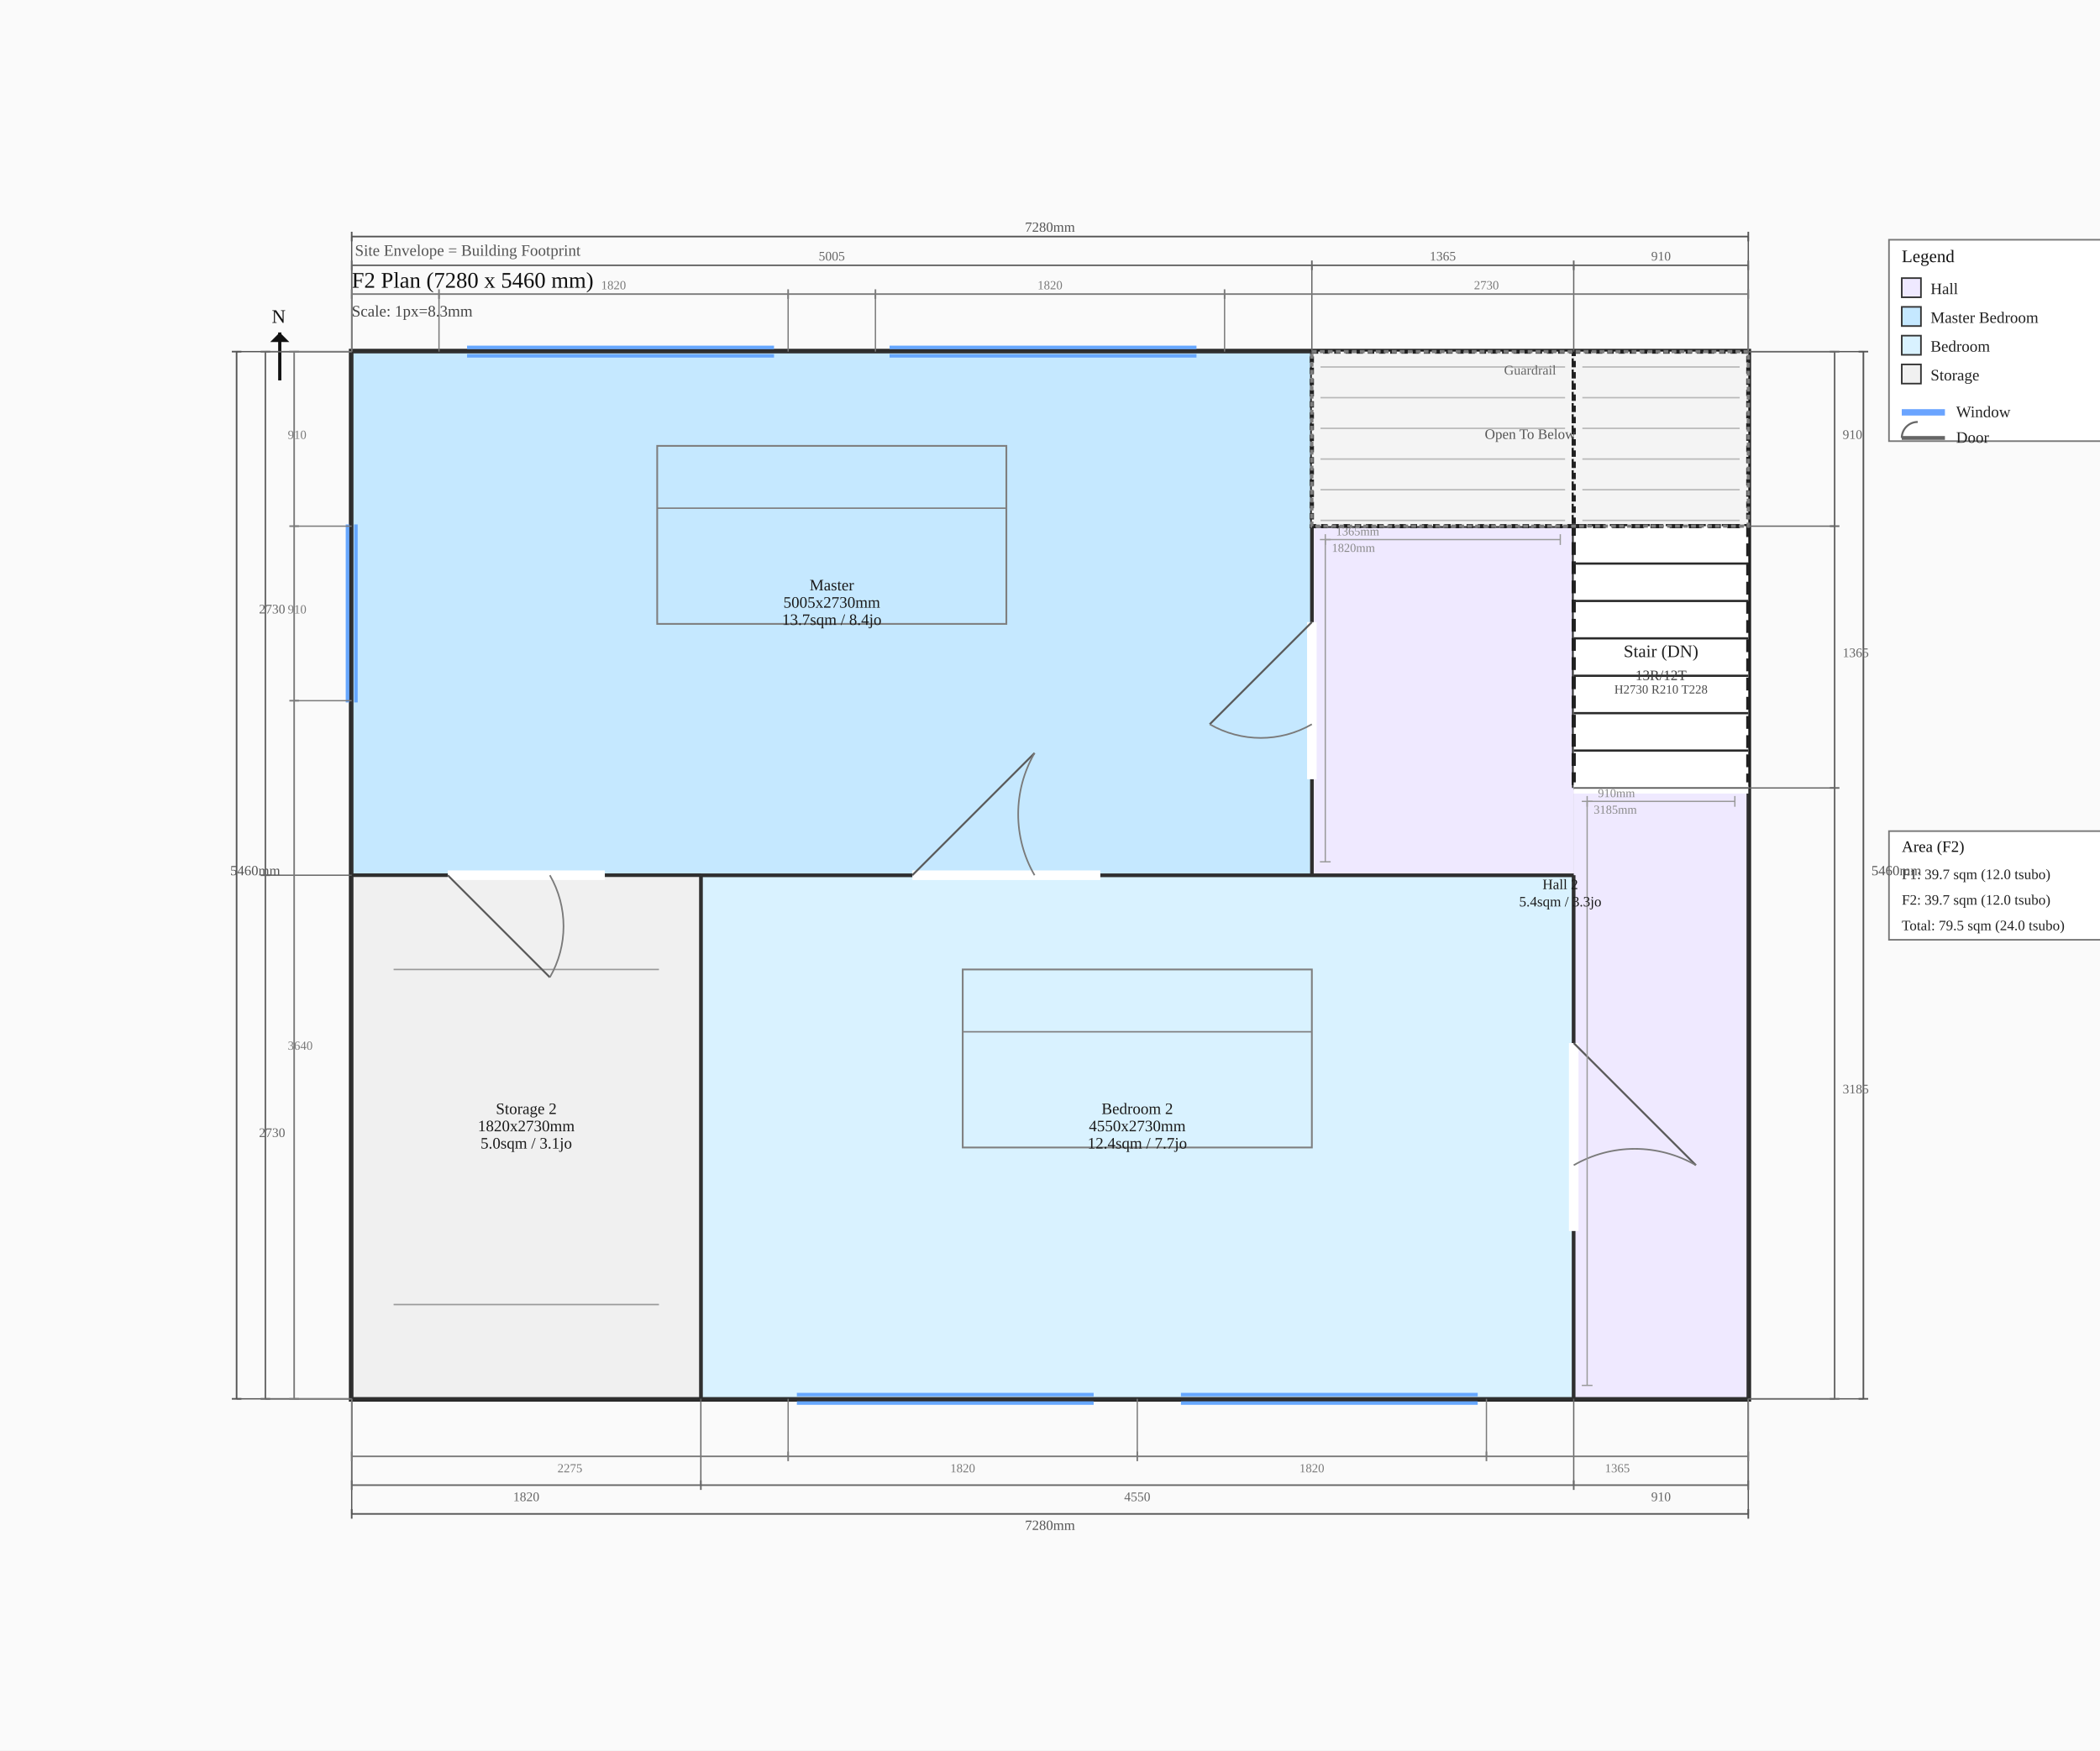
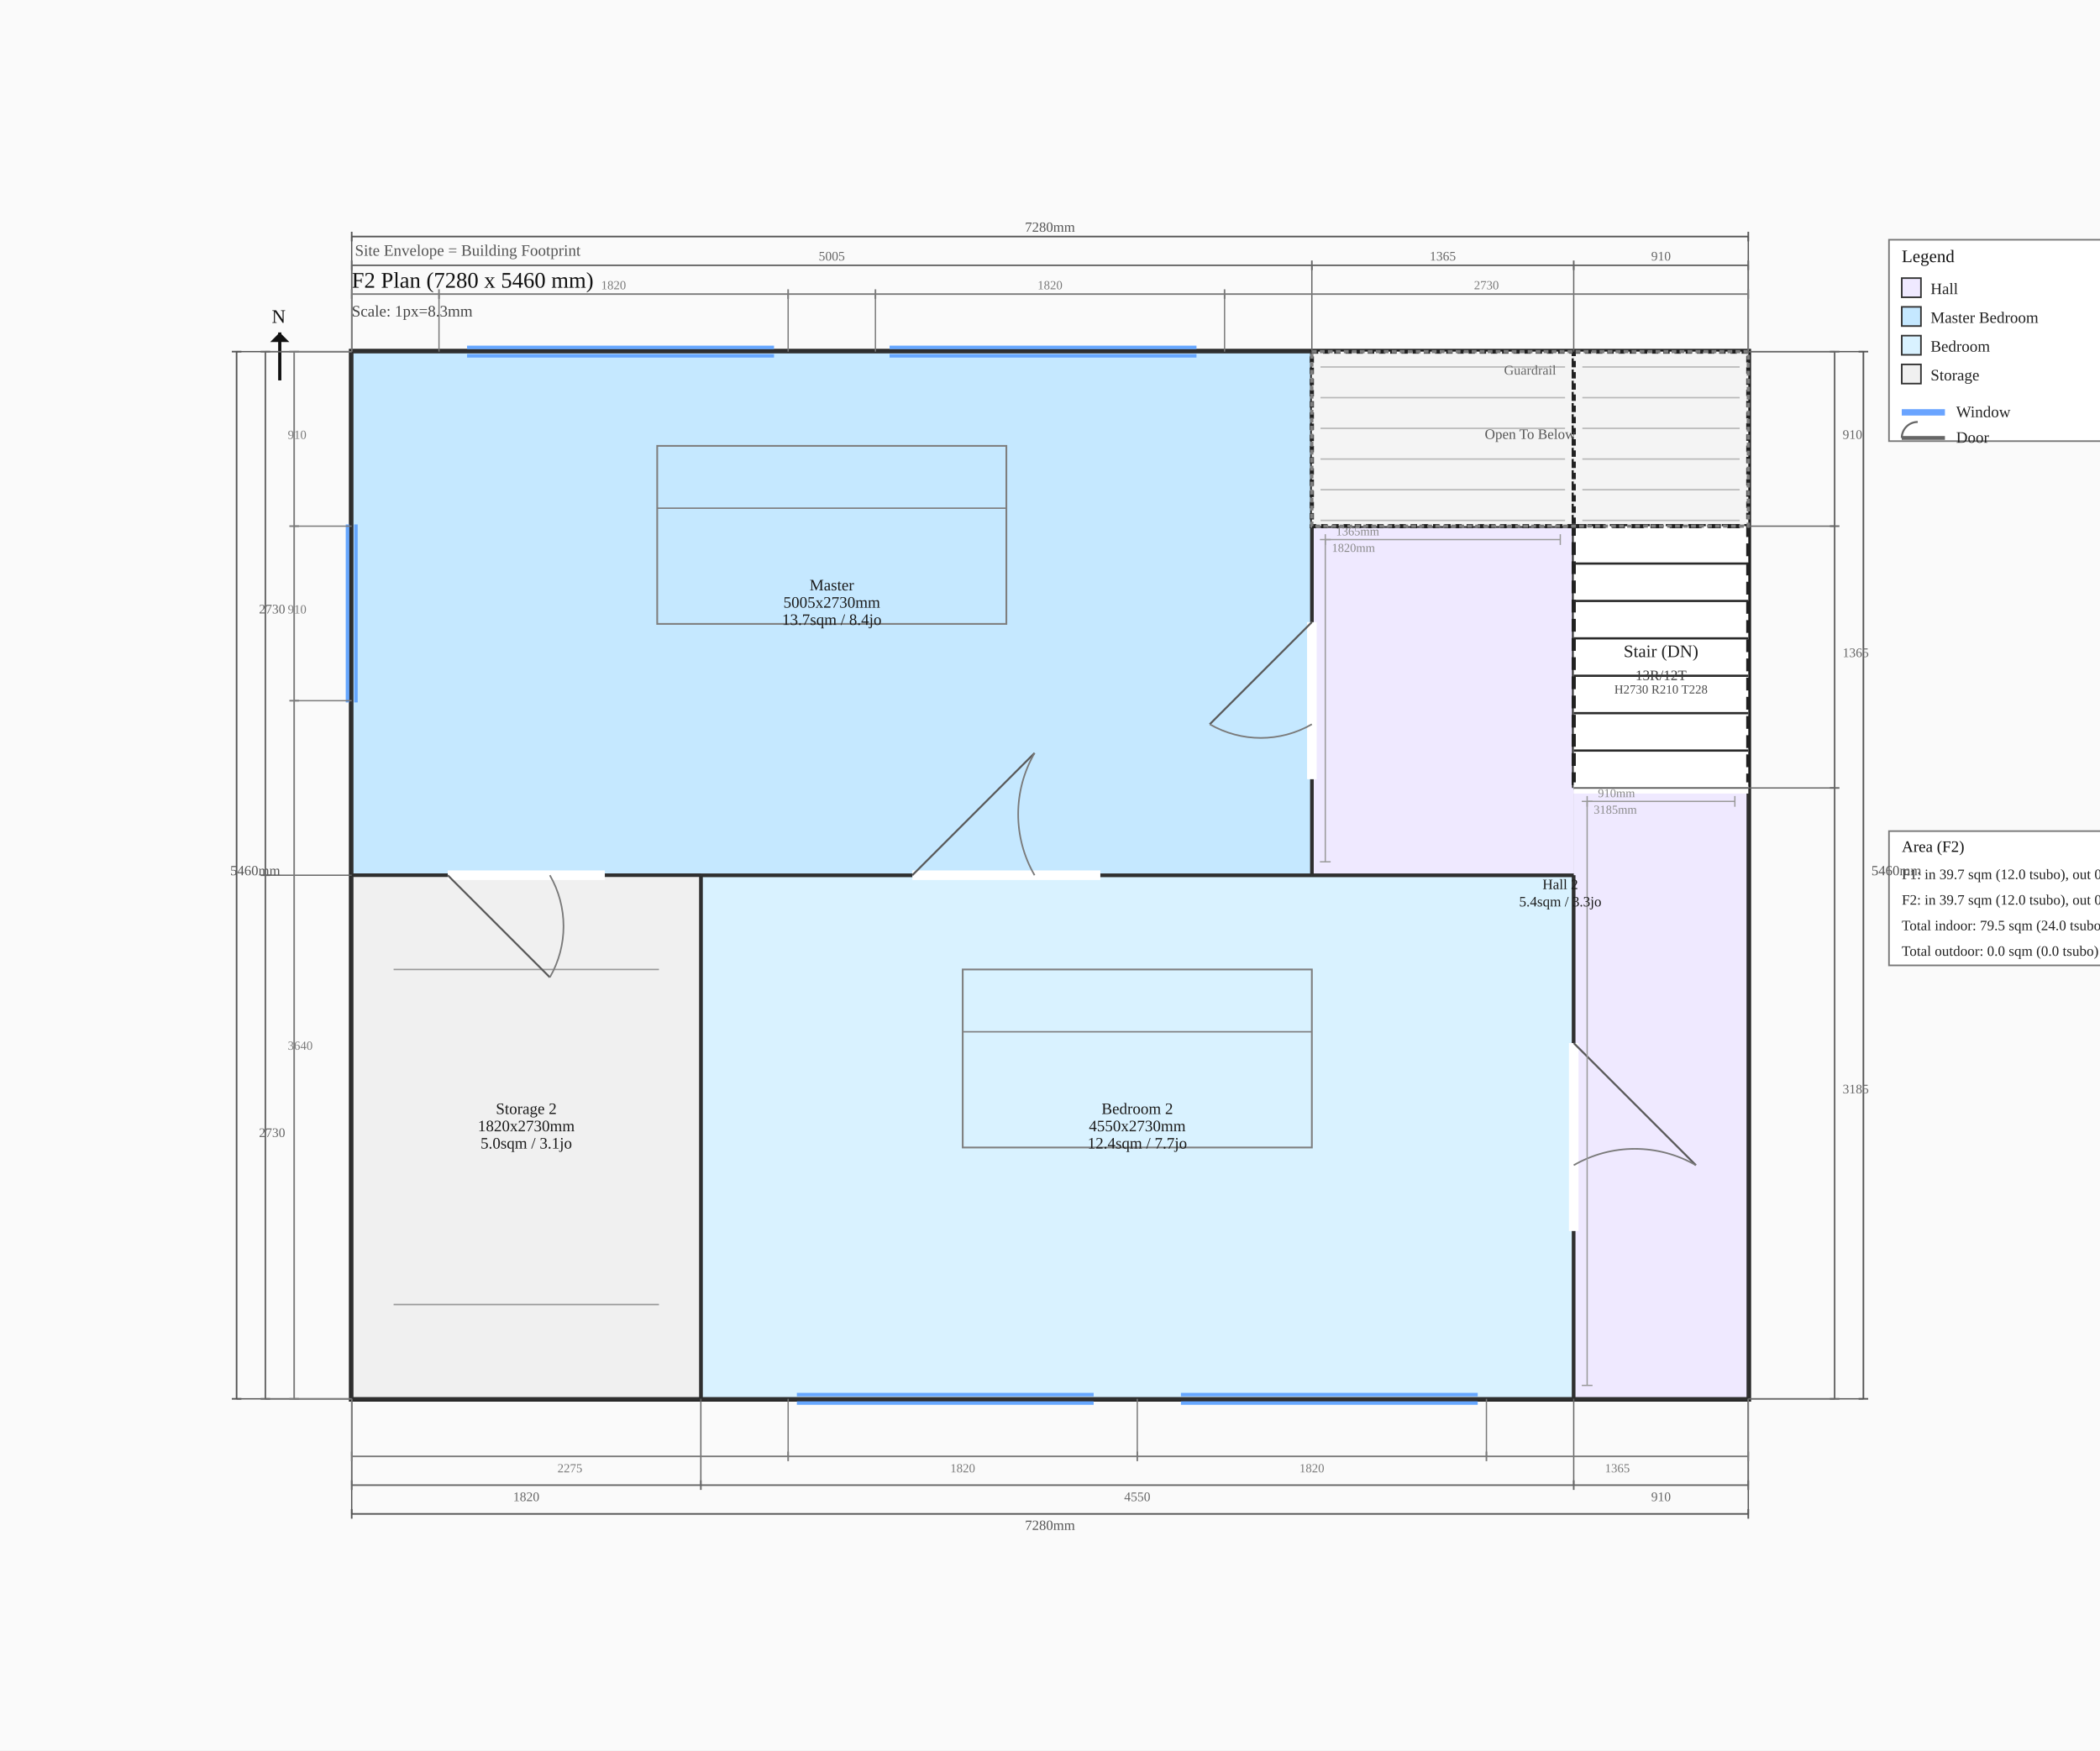
<svg xmlns="http://www.w3.org/2000/svg" baseProfile="tiny" height="1095.2px" version="1.2" width="1313.6px">
  <defs />
  <rect fill="#fafafa" height="1095.2" width="1313.6" x="0" y="0" />
  <line stroke="#ececec" stroke-width="0.7" x1="220.0" x2="220.0" y1="220.0" y2="875.2" />
  <line stroke="#ececec" stroke-width="0.7" x1="274.6" x2="274.6" y1="220.0" y2="875.2" />
  <line stroke="#ececec" stroke-width="0.7" x1="329.2" x2="329.2" y1="220.0" y2="875.2" />
  <line stroke="#ececec" stroke-width="0.7" x1="383.8" x2="383.8" y1="220.0" y2="875.2" />
  <line stroke="#ececec" stroke-width="0.7" x1="438.4" x2="438.4" y1="220.0" y2="875.2" />
  <line stroke="#ececec" stroke-width="0.7" x1="493.0" x2="493.0" y1="220.0" y2="875.2" />
  <line stroke="#ececec" stroke-width="0.7" x1="547.6" x2="547.6" y1="220.0" y2="875.2" />
  <line stroke="#ececec" stroke-width="0.7" x1="602.2" x2="602.2" y1="220.0" y2="875.2" />
  <line stroke="#ececec" stroke-width="0.7" x1="656.8" x2="656.8" y1="220.0" y2="875.2" />
  <line stroke="#ececec" stroke-width="0.7" x1="711.4" x2="711.4" y1="220.0" y2="875.2" />
  <line stroke="#ececec" stroke-width="0.7" x1="766.0" x2="766.0" y1="220.0" y2="875.2" />
  <line stroke="#ececec" stroke-width="0.7" x1="820.6" x2="820.6" y1="220.0" y2="875.2" />
  <line stroke="#ececec" stroke-width="0.7" x1="875.2" x2="875.2" y1="220.0" y2="875.2" />
  <line stroke="#ececec" stroke-width="0.7" x1="929.8" x2="929.8" y1="220.0" y2="875.2" />
  <line stroke="#ececec" stroke-width="0.7" x1="984.4" x2="984.4" y1="220.0" y2="875.2" />
  <line stroke="#ececec" stroke-width="0.7" x1="1039.0" x2="1039.0" y1="220.0" y2="875.2" />
  <line stroke="#ececec" stroke-width="0.7" x1="1093.6" x2="1093.6" y1="220.0" y2="875.2" />
  <line stroke="#d1d1d1" stroke-width="1.1" x1="220.0" x2="220.0" y1="220.0" y2="875.2" />
  <line stroke="#d1d1d1" stroke-width="1.1" x1="329.2" x2="329.2" y1="220.0" y2="875.2" />
  <line stroke="#d1d1d1" stroke-width="1.1" x1="438.4" x2="438.4" y1="220.0" y2="875.2" />
  <line stroke="#d1d1d1" stroke-width="1.1" x1="547.6" x2="547.6" y1="220.0" y2="875.2" />
  <line stroke="#d1d1d1" stroke-width="1.1" x1="656.8" x2="656.8" y1="220.0" y2="875.2" />
  <line stroke="#d1d1d1" stroke-width="1.1" x1="766.0" x2="766.0" y1="220.0" y2="875.2" />
  <line stroke="#d1d1d1" stroke-width="1.1" x1="875.2" x2="875.2" y1="220.0" y2="875.2" />
  <line stroke="#d1d1d1" stroke-width="1.1" x1="984.4" x2="984.4" y1="220.0" y2="875.2" />
  <line stroke="#d1d1d1" stroke-width="1.1" x1="1093.6" x2="1093.6" y1="220.0" y2="875.2" />
  <line stroke="#d1d1d1" stroke-width="1.1" x1="220.0" x2="1093.6" y1="220.0" y2="220.0" />
  <line stroke="#d1d1d1" stroke-width="1.1" x1="220.0" x2="1093.6" y1="329.2" y2="329.2" />
  <line stroke="#d1d1d1" stroke-width="1.1" x1="220.0" x2="1093.6" y1="438.4" y2="438.4" />
  <line stroke="#d1d1d1" stroke-width="1.1" x1="220.0" x2="1093.6" y1="547.6" y2="547.6" />
  <line stroke="#d1d1d1" stroke-width="1.1" x1="220.0" x2="1093.6" y1="656.8" y2="656.8" />
  <line stroke="#d1d1d1" stroke-width="1.1" x1="220.0" x2="1093.6" y1="766.0" y2="766.0" />
  <line stroke="#d1d1d1" stroke-width="1.1" x1="220.0" x2="1093.6" y1="875.2" y2="875.2" />
  <line stroke="#ececec" stroke-width="0.7" x1="220.0" x2="1093.6" y1="220.0" y2="220.0" />
  <line stroke="#ececec" stroke-width="0.7" x1="220.0" x2="1093.6" y1="274.6" y2="274.6" />
  <line stroke="#ececec" stroke-width="0.7" x1="220.0" x2="1093.6" y1="329.2" y2="329.2" />
  <line stroke="#ececec" stroke-width="0.7" x1="220.0" x2="1093.6" y1="383.8" y2="383.8" />
  <line stroke="#ececec" stroke-width="0.7" x1="220.0" x2="1093.6" y1="438.4" y2="438.4" />
  <line stroke="#ececec" stroke-width="0.7" x1="220.0" x2="1093.6" y1="493.0" y2="493.0" />
  <line stroke="#ececec" stroke-width="0.7" x1="220.0" x2="1093.6" y1="547.6" y2="547.6" />
  <line stroke="#ececec" stroke-width="0.7" x1="220.0" x2="1093.6" y1="602.2" y2="602.2" />
  <line stroke="#ececec" stroke-width="0.7" x1="220.0" x2="1093.6" y1="656.8" y2="656.8" />
  <line stroke="#ececec" stroke-width="0.7" x1="220.0" x2="1093.6" y1="711.4" y2="711.4" />
  <line stroke="#ececec" stroke-width="0.7" x1="220.0" x2="1093.6" y1="766.0" y2="766.0" />
  <line stroke="#ececec" stroke-width="0.7" x1="220.0" x2="1093.6" y1="820.6" y2="820.6" />
  <line stroke="#ececec" stroke-width="0.7" x1="220.0" x2="1093.6" y1="875.2" y2="875.2" />
  <rect fill="none" height="655.2" stroke="#6a6a6a" stroke-dasharray="8,4" stroke-width="2" width="873.6" x="220.0" y="220.0" />
  <rect fill="none" height="655.2" stroke="#1f1f1f" stroke-width="3.5" width="873.6" x="220.0" y="220.0" />
  <text fill="#555555" font-size="10" x="222.0" y="160.0">Site Envelope = Building Footprint</text>
  <rect fill="#d9f2ff" height="327.6" stroke="none" width="546.0" x="438.4" y="547.6" />
  <line stroke="#2f2f2f" stroke-width="2.2" x1="438.4" x2="984.4" y1="547.6" y2="547.6" />
  <line stroke="#2f2f2f" stroke-width="2.2" x1="438.4" x2="984.4" y1="875.2" y2="875.2" />
  <line stroke="#2f2f2f" stroke-width="2.2" x1="984.4" x2="984.4" y1="547.6" y2="875.2" />
  <line stroke="#2f2f2f" stroke-width="2.2" x1="438.4" x2="438.4" y1="547.6" y2="875.2" />
  <rect fill="#efe9ff" height="382.2" stroke="none" width="109.2" x="984.4" y="493.0" />
  <rect fill="#efe9ff" height="218.4" stroke="none" width="163.8" x="820.6" y="329.2" />
  <line stroke="#2f2f2f" stroke-width="2.2" x1="984.4" x2="1093.6" y1="875.2" y2="875.2" />
  <line stroke="#2f2f2f" stroke-width="2.2" x1="820.6" x2="984.4" y1="547.6" y2="547.6" />
  <line stroke="#2f2f2f" stroke-width="2.2" x1="820.6" x2="984.4" y1="329.2" y2="329.2" />
  <line stroke="#2f2f2f" stroke-width="2.2" x1="984.4" x2="1093.6" y1="493.0" y2="493.0" />
  <line stroke="#2f2f2f" stroke-width="2.2" x1="984.4" x2="984.4" y1="329.2" y2="493.0" />
  <line stroke="#2f2f2f" stroke-width="2.2" x1="984.4" x2="984.4" y1="547.6" y2="875.2" />
  <line stroke="#2f2f2f" stroke-width="2.2" x1="820.6" x2="820.6" y1="329.2" y2="547.6" />
  <line stroke="#2f2f2f" stroke-width="2.2" x1="1093.6" x2="1093.6" y1="493.0" y2="875.2" />
  <rect fill="#c5e8ff" height="327.6" stroke="none" width="600.6" x="220.0" y="220.0" />
  <line stroke="#2f2f2f" stroke-width="2.2" x1="220.0" x2="820.6" y1="547.6" y2="547.6" />
  <line stroke="#2f2f2f" stroke-width="2.2" x1="220.0" x2="820.6" y1="220.0" y2="220.0" />
  <line stroke="#2f2f2f" stroke-width="2.2" x1="820.6" x2="820.6" y1="220.0" y2="547.6" />
  <line stroke="#2f2f2f" stroke-width="2.2" x1="220.0" x2="220.0" y1="220.0" y2="547.6" />
  <rect fill="#f0f0f0" height="327.6" stroke="none" width="218.4" x="220.0" y="547.6" />
  <line stroke="#2f2f2f" stroke-width="2.2" x1="220.0" x2="438.4" y1="547.6" y2="547.6" />
  <line stroke="#2f2f2f" stroke-width="2.2" x1="220.0" x2="438.4" y1="875.2" y2="875.2" />
  <line stroke="#2f2f2f" stroke-width="2.2" x1="220.0" x2="220.0" y1="547.6" y2="875.2" />
  <line stroke="#2f2f2f" stroke-width="2.2" x1="438.4" x2="438.4" y1="547.6" y2="875.2" />
  <rect fill="none" height="111.384" stroke="#7f7f7f" stroke-width="1.1" width="218.4" x="411.1" y="278.968" />
  <line stroke="#7f7f7f" stroke-width="0.9" x1="411.1" x2="629.5" y1="317.952" y2="317.952" />
  <rect fill="none" height="111.384" stroke="#7f7f7f" stroke-width="1.1" width="218.4" x="602.2" y="606.568" />
  <line stroke="#7f7f7f" stroke-width="0.9" x1="602.2" x2="820.6" y1="645.552" y2="645.552" />
  <line stroke="#9a9a9a" stroke-width="0.9" x1="246.208" x2="412.192" y1="606.568" y2="606.568" />
  <line stroke="#9a9a9a" stroke-width="0.9" x1="246.208" x2="412.192" y1="816.232" y2="816.232" />
  <rect fill="#f4f4f4" height="109.2" stroke="#202020" stroke-dasharray="4,3" stroke-width="2.6" width="163.8" x="820.6" y="220.0" />
  <line stroke="#b8b8b8" stroke-width="0.9" x1="826.0" x2="979.0" y1="229.6" y2="229.6" />
  <line stroke="#b8b8b8" stroke-width="0.9" x1="826.0" x2="979.0" y1="248.8" y2="248.8" />
  <line stroke="#b8b8b8" stroke-width="0.9" x1="826.0" x2="979.0" y1="268.0" y2="268.0" />
  <line stroke="#b8b8b8" stroke-width="0.9" x1="826.0" x2="979.0" y1="287.2" y2="287.2" />
  <line stroke="#b8b8b8" stroke-width="0.9" x1="826.0" x2="979.0" y1="306.4" y2="306.4" />
  <line stroke="#b8b8b8" stroke-width="0.9" x1="826.0" x2="979.0" y1="325.6" y2="325.6" />
  <rect fill="#f4f4f4" height="109.2" stroke="#202020" stroke-dasharray="4,3" stroke-width="2.6" width="109.2" x="984.4" y="220.0" />
  <line stroke="#b8b8b8" stroke-width="0.9" x1="989.8" x2="1088.2" y1="229.6" y2="229.6" />
  <line stroke="#b8b8b8" stroke-width="0.9" x1="989.8" x2="1088.2" y1="248.8" y2="248.8" />
  <line stroke="#b8b8b8" stroke-width="0.9" x1="989.8" x2="1088.2" y1="268.0" y2="268.0" />
  <line stroke="#b8b8b8" stroke-width="0.9" x1="989.8" x2="1088.2" y1="287.2" y2="287.2" />
  <line stroke="#b8b8b8" stroke-width="0.9" x1="989.8" x2="1088.2" y1="306.4" y2="306.4" />
  <line stroke="#b8b8b8" stroke-width="0.9" x1="989.8" x2="1088.2" y1="325.6" y2="325.6" />
  <rect fill="#ffffff" height="163.8" stroke="#202020" stroke-dasharray="8,4" stroke-width="2.6" width="109.2" x="984.4" y="329.2" />
  <text fill="#555555" font-size="9" text-anchor="middle" x="957.1" y="274.6">Open To Below</text>
  <rect fill="none" height="109.2" stroke="#7e7e7e" stroke-dasharray="3,2" stroke-width="2.0" width="273.0" x="820.6" y="220.0" />
  <text fill="#666666" font-size="8.5" text-anchor="middle" x="957.1" y="234.4">Guardrail</text>
  <line stroke="#2a2a2a" stroke-width="1.4" x1="984.4" x2="1093.6" y1="352.6" y2="352.6" />
  <line stroke="#2a2a2a" stroke-width="1.4" x1="984.4" x2="1093.6" y1="376.0" y2="376.0" />
  <line stroke="#2a2a2a" stroke-width="1.4" x1="984.4" x2="1093.6" y1="399.4" y2="399.4" />
  <line stroke="#2a2a2a" stroke-width="1.4" x1="984.4" x2="1093.6" y1="422.8" y2="422.8" />
  <line stroke="#2a2a2a" stroke-width="1.4" x1="984.4" x2="1093.6" y1="446.2" y2="446.2" />
  <line stroke="#2a2a2a" stroke-width="1.4" x1="984.4" x2="1093.6" y1="469.6" y2="469.6" />
  <text fill="#202020" font-size="11" text-anchor="middle" x="1039.0" y="411.1">Stair (DN)</text>
  <text fill="#3a3a3a" font-size="9.0" text-anchor="middle" x="1039.0" y="425.5">13R/12T</text>
  <text fill="#4a4a4a" font-size="7.8" text-anchor="middle" x="1039.0" y="433.9">H2730 R210 T228</text>
  <line stroke="#ffffff" stroke-width="7" x1="984.4" x2="1093.6" y1="493.0" y2="493.0" />
  <line stroke="#5e5e5e" stroke-width="1.0" x1="984.4" x2="1093.6" y1="493.0" y2="493.0" />
  <line stroke="#ffffff" stroke-width="6" x1="820.6" x2="820.6" y1="389.26" y2="487.54" />
  <line stroke="#595959" stroke-width="1.2" x1="820.6" x2="756.718" y1="389.26" y2="453.142" />
  <path d="M 820.6,453.142 A 63.882,63.882 0 0 1 756.718,453.142" fill="none" stroke="#7a7a7a" stroke-width="1.0" />
  <line stroke="#ffffff" stroke-width="6" x1="984.4" x2="984.4" y1="652.6" y2="770.2" />
  <line stroke="#595959" stroke-width="1.2" x1="984.4" x2="1060.84" y1="652.6" y2="729.04" />
  <path d="M 984.4,729.04 A 76.44,76.44 0 0 1 1060.84,729.04" fill="none" stroke="#7a7a7a" stroke-width="1.0" />
  <line stroke="#ffffff" stroke-width="6" x1="570.7" x2="688.3" y1="547.6" y2="547.6" />
  <line stroke="#595959" stroke-width="1.2" x1="570.7" x2="647.14" y1="547.6" y2="471.16" />
  <path d="M 647.14,547.6 A 76.44,76.44 0 0 1 647.14,471.16" fill="none" stroke="#7a7a7a" stroke-width="1.0" />
  <line stroke="#ffffff" stroke-width="6" x1="280.06" x2="378.34" y1="547.6" y2="547.6" />
  <line stroke="#595959" stroke-width="1.2" x1="280.06" x2="343.942" y1="547.6" y2="611.482" />
  <path d="M 343.942,547.6 A 63.882,63.882 0 0 1 343.942,611.482" fill="none" stroke="#7a7a7a" stroke-width="1.0" />
  <line stroke="#66a7ff" stroke-width="2.2" x1="217.36" x2="217.36" y1="328.12" y2="439.48" />
  <line stroke="#66a7ff" stroke-width="2.2" x1="222.64" x2="222.64" y1="328.12" y2="439.48" />
  <line stroke="#66a7ff" stroke-width="2.2" x1="292.168" x2="484.168" y1="217.36" y2="217.36" />
  <line stroke="#66a7ff" stroke-width="2.2" x1="292.168" x2="484.168" y1="222.64" y2="222.64" />
  <line stroke="#66a7ff" stroke-width="2.2" x1="556.432" x2="748.432" y1="217.36" y2="217.36" />
  <line stroke="#66a7ff" stroke-width="2.2" x1="556.432" x2="748.432" y1="222.64" y2="222.64" />
  <line stroke="#66a7ff" stroke-width="2.2" x1="498.46" x2="684.1" y1="872.56" y2="872.56" />
  <line stroke="#66a7ff" stroke-width="2.2" x1="498.46" x2="684.1" y1="877.84" y2="877.84" />
  <line stroke="#66a7ff" stroke-width="2.2" x1="738.7" x2="924.34" y1="872.56" y2="872.56" />
  <line stroke="#66a7ff" stroke-width="2.2" x1="738.7" x2="924.34" y1="877.84" y2="877.84" />
  <line stroke="#9a9a9a" stroke-width="0.8" x1="992.8" x2="1085.2" y1="501.4" y2="501.4" />
  <line stroke="#9a9a9a" stroke-width="0.8" x1="992.8" x2="992.8" y1="498.04" y2="504.76" />
  <line stroke="#9a9a9a" stroke-width="0.8" x1="1085.2" x2="1085.2" y1="498.04" y2="504.76" />
  <text fill="#8a8a8a" font-size="7.6" text-anchor="start" x="999.52" y="498.76">910mm</text>
  <line stroke="#9a9a9a" stroke-width="0.8" x1="992.8" x2="992.8" y1="501.4" y2="866.8" />
  <line stroke="#9a9a9a" stroke-width="0.8" x1="989.44" x2="996.16" y1="501.4" y2="501.4" />
  <line stroke="#9a9a9a" stroke-width="0.8" x1="989.44" x2="996.16" y1="866.8" y2="866.8" />
  <text fill="#8a8a8a" font-size="7.6" text-anchor="start" x="996.88" y="509.08">3185mm</text>
  <line stroke="#9a9a9a" stroke-width="0.8" x1="829.0" x2="976.0" y1="337.6" y2="337.6" />
  <line stroke="#9a9a9a" stroke-width="0.8" x1="829.0" x2="829.0" y1="334.24" y2="340.96" />
  <line stroke="#9a9a9a" stroke-width="0.8" x1="976.0" x2="976.0" y1="334.24" y2="340.96" />
  <text fill="#8a8a8a" font-size="7.6" text-anchor="start" x="835.72" y="334.96">1365mm</text>
  <line stroke="#9a9a9a" stroke-width="0.8" x1="829.0" x2="829.0" y1="337.6" y2="539.2" />
  <line stroke="#9a9a9a" stroke-width="0.8" x1="825.64" x2="832.36" y1="337.6" y2="337.6" />
  <line stroke="#9a9a9a" stroke-width="0.8" x1="825.64" x2="832.36" y1="539.2" y2="539.2" />
  <text fill="#8a8a8a" font-size="7.6" text-anchor="start" x="833.08" y="345.28">1820mm</text>
  <text fill="#1b1b1b" font-size="10" text-anchor="middle" x="711.4" y="697.0">Bedroom 2</text>
  <text fill="#1b1b1b" font-size="10" text-anchor="middle" x="711.4" y="707.8">4550x2730mm</text>
  <text fill="#1b1b1b" font-size="10" text-anchor="middle" x="711.4" y="718.6">12.4sqm / 7.7jo</text>
  <text fill="#1b1b1b" font-size="9" text-anchor="middle" x="976.0" y="556.3">Hall 2</text>
  <text fill="#1b1b1b" font-size="9" text-anchor="middle" x="976.0" y="567.1">5.4sqm / 3.3jo</text>
  <text fill="#1b1b1b" font-size="10" text-anchor="middle" x="520.3" y="369.4">Master</text>
  <text fill="#1b1b1b" font-size="10" text-anchor="middle" x="520.3" y="380.2">5005x2730mm</text>
  <text fill="#1b1b1b" font-size="10" text-anchor="middle" x="520.3" y="391.0">13.7sqm / 8.4jo</text>
  <text fill="#1b1b1b" font-size="10" text-anchor="middle" x="329.2" y="697.0">Storage 2</text>
  <text fill="#1b1b1b" font-size="10" text-anchor="middle" x="329.2" y="707.8">1820x2730mm</text>
  <text fill="#1b1b1b" font-size="10" text-anchor="middle" x="329.2" y="718.6">5.0sqm / 3.1jo</text>
  <text fill="#111111" font-size="14" x="220.0" y="180.0">F2 Plan  (7280 x 5460 mm)</text>
  <text fill="#444444" font-size="10" x="220.0" y="198.0">Scale: 1px=8.3mm</text>
  <rect fill="#ffffff" height="126" stroke="#777777" stroke-width="1" width="170" x="1181.6" y="150.0" />
  <text fill="#111111" font-size="11" x="1189.6" y="164.0">Legend</text>
  <rect fill="#efe9ff" height="12" stroke="#333333" stroke-width="1" width="12" x="1189.6" y="174.0" />
  <text fill="#222222" font-size="10" x="1207.6" y="184.0">Hall</text>
  <rect fill="#c5e8ff" height="12" stroke="#333333" stroke-width="1" width="12" x="1189.6" y="192.0" />
  <text fill="#222222" font-size="10" x="1207.6" y="202.0">Master Bedroom</text>
  <rect fill="#d9f2ff" height="12" stroke="#333333" stroke-width="1" width="12" x="1189.6" y="210.0" />
  <text fill="#222222" font-size="10" x="1207.6" y="220.0">Bedroom</text>
  <rect fill="#f0f0f0" height="12" stroke="#333333" stroke-width="1" width="12" x="1189.6" y="228.0" />
  <text fill="#222222" font-size="10" x="1207.6" y="238.0">Storage</text>
  <line stroke="#6aa4ff" stroke-width="4" x1="1189.6" x2="1216.6" y1="258.0" y2="258.0" />
  <text fill="#222222" font-size="10" x="1223.6" y="261.0">Window</text>
  <line stroke="#666666" stroke-width="2.4" x1="1189.6" x2="1216.6" y1="274.0" y2="274.0" />
  <path d="M 1189.6,274.0 A 10,10 0 0 1 1199.6,264.0" fill="none" stroke="#666666" stroke-width="1.2" />
  <text fill="#222222" font-size="10" x="1223.6" y="277.0">Door</text>
-   <rect fill="#ffffff" height="68" stroke="#777777" stroke-width="1" width="200" x="1181.6" y="520.0" />
+   <rect fill="#ffffff" height="84" stroke="#777777" stroke-width="1" width="200" x="1181.6" y="520.0" />
  <text fill="#111111" font-size="10" x="1189.6" y="533.0">Area (F2)</text>
-   <text fill="#222222" font-size="9" x="1189.6" y="550.0">F1: 39.7 sqm (12.0 tsubo)</text>
-   <text fill="#222222" font-size="9" x="1189.6" y="566.0">F2: 39.7 sqm (12.0 tsubo)</text>
-   <text fill="#222222" font-size="9" x="1189.6" y="582.0">Total: 79.5 sqm (24.0 tsubo)</text>
+   <text fill="#222222" font-size="9" x="1189.6" y="550.0">F1: in 39.7 sqm (12.0 tsubo), out 0.0 sqm (0.0 tsubo)</text>
+   <text fill="#222222" font-size="9" x="1189.6" y="566.0">F2: in 39.7 sqm (12.0 tsubo), out 0.0 sqm (0.0 tsubo)</text>
+   <text fill="#222222" font-size="9" x="1189.6" y="582.0">Total indoor: 79.5 sqm (24.0 tsubo)</text>
+   <text fill="#222222" font-size="9" x="1189.6" y="598.0">Total outdoor: 0.0 sqm (0.0 tsubo)</text>
  <line stroke="#111111" stroke-width="2" x1="175.0" x2="175.0" y1="238.0" y2="208.0" />
  <polygon fill="#111111" points="175.0,208.0 181.0,214.0 169.0,214.0" />
  <text fill="#111111" font-size="12" x="170.0" y="202.0">N</text>
  <line stroke="#545454" stroke-width="1.0" x1="220.0" x2="1093.6" y1="148.0" y2="148.0" />
  <line stroke="#545454" stroke-width="0.8" x1="220.0" x2="220.0" y1="220.0" y2="148.0" />
  <line stroke="#545454" stroke-width="1.0" x1="220.0" x2="220.0" y1="145.0" y2="151.0" />
  <line stroke="#545454" stroke-width="0.8" x1="1093.6" x2="1093.6" y1="220.0" y2="148.0" />
  <line stroke="#545454" stroke-width="1.0" x1="1093.6" x2="1093.6" y1="145.0" y2="151.0" />
  <text fill="#545454" font-size="8.8" text-anchor="middle" x="656.8" y="145.0">7280mm</text>
  <line stroke="#666666" stroke-width="1.0" x1="220.0" x2="1093.6" y1="166.0" y2="166.0" />
  <line stroke="#666666" stroke-width="0.8" x1="220.0" x2="220.0" y1="220.0" y2="166.0" />
  <line stroke="#666666" stroke-width="1.0" x1="220.0" x2="220.0" y1="163.0" y2="169.0" />
  <line stroke="#666666" stroke-width="0.8" x1="820.6" x2="820.6" y1="220.0" y2="166.0" />
  <line stroke="#666666" stroke-width="1.0" x1="820.6" x2="820.6" y1="163.0" y2="169.0" />
  <line stroke="#666666" stroke-width="0.8" x1="984.4" x2="984.4" y1="220.0" y2="166.0" />
  <line stroke="#666666" stroke-width="1.0" x1="984.4" x2="984.4" y1="163.0" y2="169.0" />
  <line stroke="#666666" stroke-width="0.8" x1="1093.6" x2="1093.6" y1="220.0" y2="166.0" />
  <line stroke="#666666" stroke-width="1.0" x1="1093.6" x2="1093.6" y1="163.0" y2="169.0" />
  <text fill="#666666" font-size="8.2" text-anchor="middle" x="520.3" y="163.0">5005</text>
  <text fill="#666666" font-size="8.2" text-anchor="middle" x="902.5" y="163.0">1365</text>
  <text fill="#666666" font-size="8.2" text-anchor="middle" x="1039.0" y="163.0">910</text>
  <line stroke="#7a7a7a" stroke-width="1.0" x1="220.0" x2="1093.6" y1="184.0" y2="184.0" />
  <line stroke="#7a7a7a" stroke-width="0.8" x1="220.0" x2="220.0" y1="220.0" y2="184.0" />
  <line stroke="#7a7a7a" stroke-width="1.0" x1="220.0" x2="220.0" y1="181.0" y2="187.0" />
  <line stroke="#7a7a7a" stroke-width="0.8" x1="274.6" x2="274.6" y1="220.0" y2="184.0" />
  <line stroke="#7a7a7a" stroke-width="1.0" x1="274.6" x2="274.6" y1="181.0" y2="187.0" />
  <line stroke="#7a7a7a" stroke-width="0.8" x1="493.0" x2="493.0" y1="220.0" y2="184.0" />
  <line stroke="#7a7a7a" stroke-width="1.0" x1="493.0" x2="493.0" y1="181.0" y2="187.0" />
  <line stroke="#7a7a7a" stroke-width="0.8" x1="547.6" x2="547.6" y1="220.0" y2="184.0" />
  <line stroke="#7a7a7a" stroke-width="1.0" x1="547.6" x2="547.6" y1="181.0" y2="187.0" />
  <line stroke="#7a7a7a" stroke-width="0.8" x1="766.0" x2="766.0" y1="220.0" y2="184.0" />
  <line stroke="#7a7a7a" stroke-width="1.0" x1="766.0" x2="766.0" y1="181.0" y2="187.0" />
  <line stroke="#7a7a7a" stroke-width="0.8" x1="1093.6" x2="1093.6" y1="220.0" y2="184.0" />
  <line stroke="#7a7a7a" stroke-width="1.0" x1="1093.6" x2="1093.6" y1="181.0" y2="187.0" />
  <text fill="#7a7a7a" font-size="7.8" text-anchor="middle" x="383.8" y="181.0">1820</text>
  <text fill="#7a7a7a" font-size="7.8" text-anchor="middle" x="656.8" y="181.0">1820</text>
  <text fill="#7a7a7a" font-size="7.8" text-anchor="middle" x="929.8" y="181.0">2730</text>
  <line stroke="#545454" stroke-width="1.0" x1="220.0" x2="1093.6" y1="947.2" y2="947.2" />
  <line stroke="#545454" stroke-width="0.8" x1="220.0" x2="220.0" y1="875.2" y2="947.2" />
  <line stroke="#545454" stroke-width="1.0" x1="220.0" x2="220.0" y1="944.2" y2="950.2" />
  <line stroke="#545454" stroke-width="0.8" x1="1093.6" x2="1093.6" y1="875.2" y2="947.2" />
  <line stroke="#545454" stroke-width="1.0" x1="1093.6" x2="1093.6" y1="944.2" y2="950.2" />
  <text fill="#545454" font-size="8.8" text-anchor="middle" x="656.8" y="957.2">7280mm</text>
  <line stroke="#666666" stroke-width="1.0" x1="220.0" x2="1093.6" y1="929.2" y2="929.2" />
  <line stroke="#666666" stroke-width="0.8" x1="220.0" x2="220.0" y1="875.2" y2="929.2" />
  <line stroke="#666666" stroke-width="1.0" x1="220.0" x2="220.0" y1="926.2" y2="932.2" />
  <line stroke="#666666" stroke-width="0.8" x1="438.4" x2="438.4" y1="875.2" y2="929.2" />
  <line stroke="#666666" stroke-width="1.0" x1="438.4" x2="438.4" y1="926.2" y2="932.2" />
  <line stroke="#666666" stroke-width="0.8" x1="984.4" x2="984.4" y1="875.2" y2="929.2" />
  <line stroke="#666666" stroke-width="1.0" x1="984.4" x2="984.4" y1="926.2" y2="932.2" />
  <line stroke="#666666" stroke-width="0.8" x1="1093.6" x2="1093.6" y1="875.2" y2="929.2" />
  <line stroke="#666666" stroke-width="1.0" x1="1093.6" x2="1093.6" y1="926.2" y2="932.2" />
  <text fill="#666666" font-size="8.2" text-anchor="middle" x="329.2" y="939.2">1820</text>
  <text fill="#666666" font-size="8.2" text-anchor="middle" x="711.4" y="939.2">4550</text>
  <text fill="#666666" font-size="8.2" text-anchor="middle" x="1039.0" y="939.2">910</text>
  <line stroke="#7a7a7a" stroke-width="1.0" x1="220.0" x2="1093.6" y1="911.2" y2="911.2" />
  <line stroke="#7a7a7a" stroke-width="0.8" x1="220.0" x2="220.0" y1="875.2" y2="911.2" />
  <line stroke="#7a7a7a" stroke-width="1.0" x1="220.0" x2="220.0" y1="908.2" y2="914.2" />
  <line stroke="#7a7a7a" stroke-width="0.8" x1="493.0" x2="493.0" y1="875.2" y2="911.2" />
  <line stroke="#7a7a7a" stroke-width="1.0" x1="493.0" x2="493.0" y1="908.2" y2="914.2" />
  <line stroke="#7a7a7a" stroke-width="0.8" x1="711.4" x2="711.4" y1="875.2" y2="911.2" />
  <line stroke="#7a7a7a" stroke-width="1.0" x1="711.4" x2="711.4" y1="908.2" y2="914.2" />
  <line stroke="#7a7a7a" stroke-width="0.8" x1="929.8" x2="929.8" y1="875.2" y2="911.2" />
  <line stroke="#7a7a7a" stroke-width="1.0" x1="929.8" x2="929.8" y1="908.2" y2="914.2" />
  <line stroke="#7a7a7a" stroke-width="0.8" x1="1093.6" x2="1093.6" y1="875.2" y2="911.2" />
  <line stroke="#7a7a7a" stroke-width="1.0" x1="1093.6" x2="1093.6" y1="908.2" y2="914.2" />
  <text fill="#7a7a7a" font-size="7.8" text-anchor="middle" x="356.5" y="921.2">2275</text>
  <text fill="#7a7a7a" font-size="7.8" text-anchor="middle" x="602.2" y="921.2">1820</text>
  <text fill="#7a7a7a" font-size="7.8" text-anchor="middle" x="820.6" y="921.2">1820</text>
  <text fill="#7a7a7a" font-size="7.8" text-anchor="middle" x="1011.7" y="921.2">1365</text>
  <line stroke="#545454" stroke-width="1.0" x1="148.0" x2="148.0" y1="220.0" y2="875.2" />
  <line stroke="#545454" stroke-width="0.8" x1="220.0" x2="148.0" y1="220.0" y2="220.0" />
  <line stroke="#545454" stroke-width="1.0" x1="145.0" x2="151.0" y1="220.0" y2="220.0" />
  <line stroke="#545454" stroke-width="0.8" x1="220.0" x2="148.0" y1="875.2" y2="875.2" />
  <line stroke="#545454" stroke-width="1.0" x1="145.0" x2="151.0" y1="875.2" y2="875.2" />
  <text fill="#545454" font-size="8.8" x="144.0" y="547.6">5460mm</text>
  <line stroke="#666666" stroke-width="1.0" x1="166.0" x2="166.0" y1="220.0" y2="875.2" />
  <line stroke="#666666" stroke-width="0.8" x1="220.0" x2="166.0" y1="220.0" y2="220.0" />
  <line stroke="#666666" stroke-width="1.0" x1="163.0" x2="169.0" y1="220.0" y2="220.0" />
  <line stroke="#666666" stroke-width="0.8" x1="220.0" x2="166.0" y1="547.6" y2="547.6" />
  <line stroke="#666666" stroke-width="1.0" x1="163.0" x2="169.0" y1="547.6" y2="547.6" />
  <line stroke="#666666" stroke-width="0.8" x1="220.0" x2="166.0" y1="875.2" y2="875.2" />
  <line stroke="#666666" stroke-width="1.0" x1="163.0" x2="169.0" y1="875.2" y2="875.2" />
  <text fill="#666666" font-size="8.2" x="162.0" y="383.8">2730</text>
  <text fill="#666666" font-size="8.2" x="162.0" y="711.4">2730</text>
  <line stroke="#7a7a7a" stroke-width="1.0" x1="184.0" x2="184.0" y1="220.0" y2="875.2" />
  <line stroke="#7a7a7a" stroke-width="0.8" x1="220.0" x2="184.0" y1="220.0" y2="220.0" />
  <line stroke="#7a7a7a" stroke-width="1.0" x1="181.0" x2="187.0" y1="220.0" y2="220.0" />
  <line stroke="#7a7a7a" stroke-width="0.8" x1="220.0" x2="184.0" y1="329.2" y2="329.2" />
  <line stroke="#7a7a7a" stroke-width="1.0" x1="181.0" x2="187.0" y1="329.2" y2="329.2" />
  <line stroke="#7a7a7a" stroke-width="0.8" x1="220.0" x2="184.0" y1="438.4" y2="438.4" />
  <line stroke="#7a7a7a" stroke-width="1.0" x1="181.0" x2="187.0" y1="438.4" y2="438.4" />
  <line stroke="#7a7a7a" stroke-width="0.8" x1="220.0" x2="184.0" y1="875.2" y2="875.2" />
  <line stroke="#7a7a7a" stroke-width="1.0" x1="181.0" x2="187.0" y1="875.2" y2="875.2" />
  <text fill="#7a7a7a" font-size="7.8" x="180.0" y="274.6">910</text>
  <text fill="#7a7a7a" font-size="7.8" x="180.0" y="383.8">910</text>
  <text fill="#7a7a7a" font-size="7.8" x="180.0" y="656.8">3640</text>
  <line stroke="#545454" stroke-width="1.0" x1="1165.6" x2="1165.6" y1="220.0" y2="875.2" />
  <line stroke="#545454" stroke-width="0.8" x1="1093.6" x2="1165.6" y1="220.0" y2="220.0" />
  <line stroke="#545454" stroke-width="1.0" x1="1162.6" x2="1168.6" y1="220.0" y2="220.0" />
  <line stroke="#545454" stroke-width="0.8" x1="1093.6" x2="1165.6" y1="875.2" y2="875.2" />
  <line stroke="#545454" stroke-width="1.0" x1="1162.6" x2="1168.6" y1="875.2" y2="875.2" />
  <text fill="#545454" font-size="8.8" x="1170.6" y="547.6">5460mm</text>
  <line stroke="#666666" stroke-width="1.0" x1="1147.6" x2="1147.6" y1="220.0" y2="875.2" />
  <line stroke="#666666" stroke-width="0.8" x1="1093.6" x2="1147.6" y1="220.0" y2="220.0" />
  <line stroke="#666666" stroke-width="1.0" x1="1144.6" x2="1150.6" y1="220.0" y2="220.0" />
  <line stroke="#666666" stroke-width="0.8" x1="1093.6" x2="1147.6" y1="329.2" y2="329.2" />
  <line stroke="#666666" stroke-width="1.0" x1="1144.6" x2="1150.6" y1="329.2" y2="329.2" />
  <line stroke="#666666" stroke-width="0.8" x1="1093.6" x2="1147.6" y1="493.0" y2="493.0" />
  <line stroke="#666666" stroke-width="1.0" x1="1144.6" x2="1150.6" y1="493.0" y2="493.0" />
  <line stroke="#666666" stroke-width="0.8" x1="1093.6" x2="1147.6" y1="875.2" y2="875.2" />
  <line stroke="#666666" stroke-width="1.0" x1="1144.6" x2="1150.6" y1="875.2" y2="875.2" />
  <text fill="#666666" font-size="8.2" x="1152.6" y="274.6">910</text>
  <text fill="#666666" font-size="8.2" x="1152.6" y="411.1">1365</text>
  <text fill="#666666" font-size="8.2" x="1152.6" y="684.1">3185</text>
</svg>
